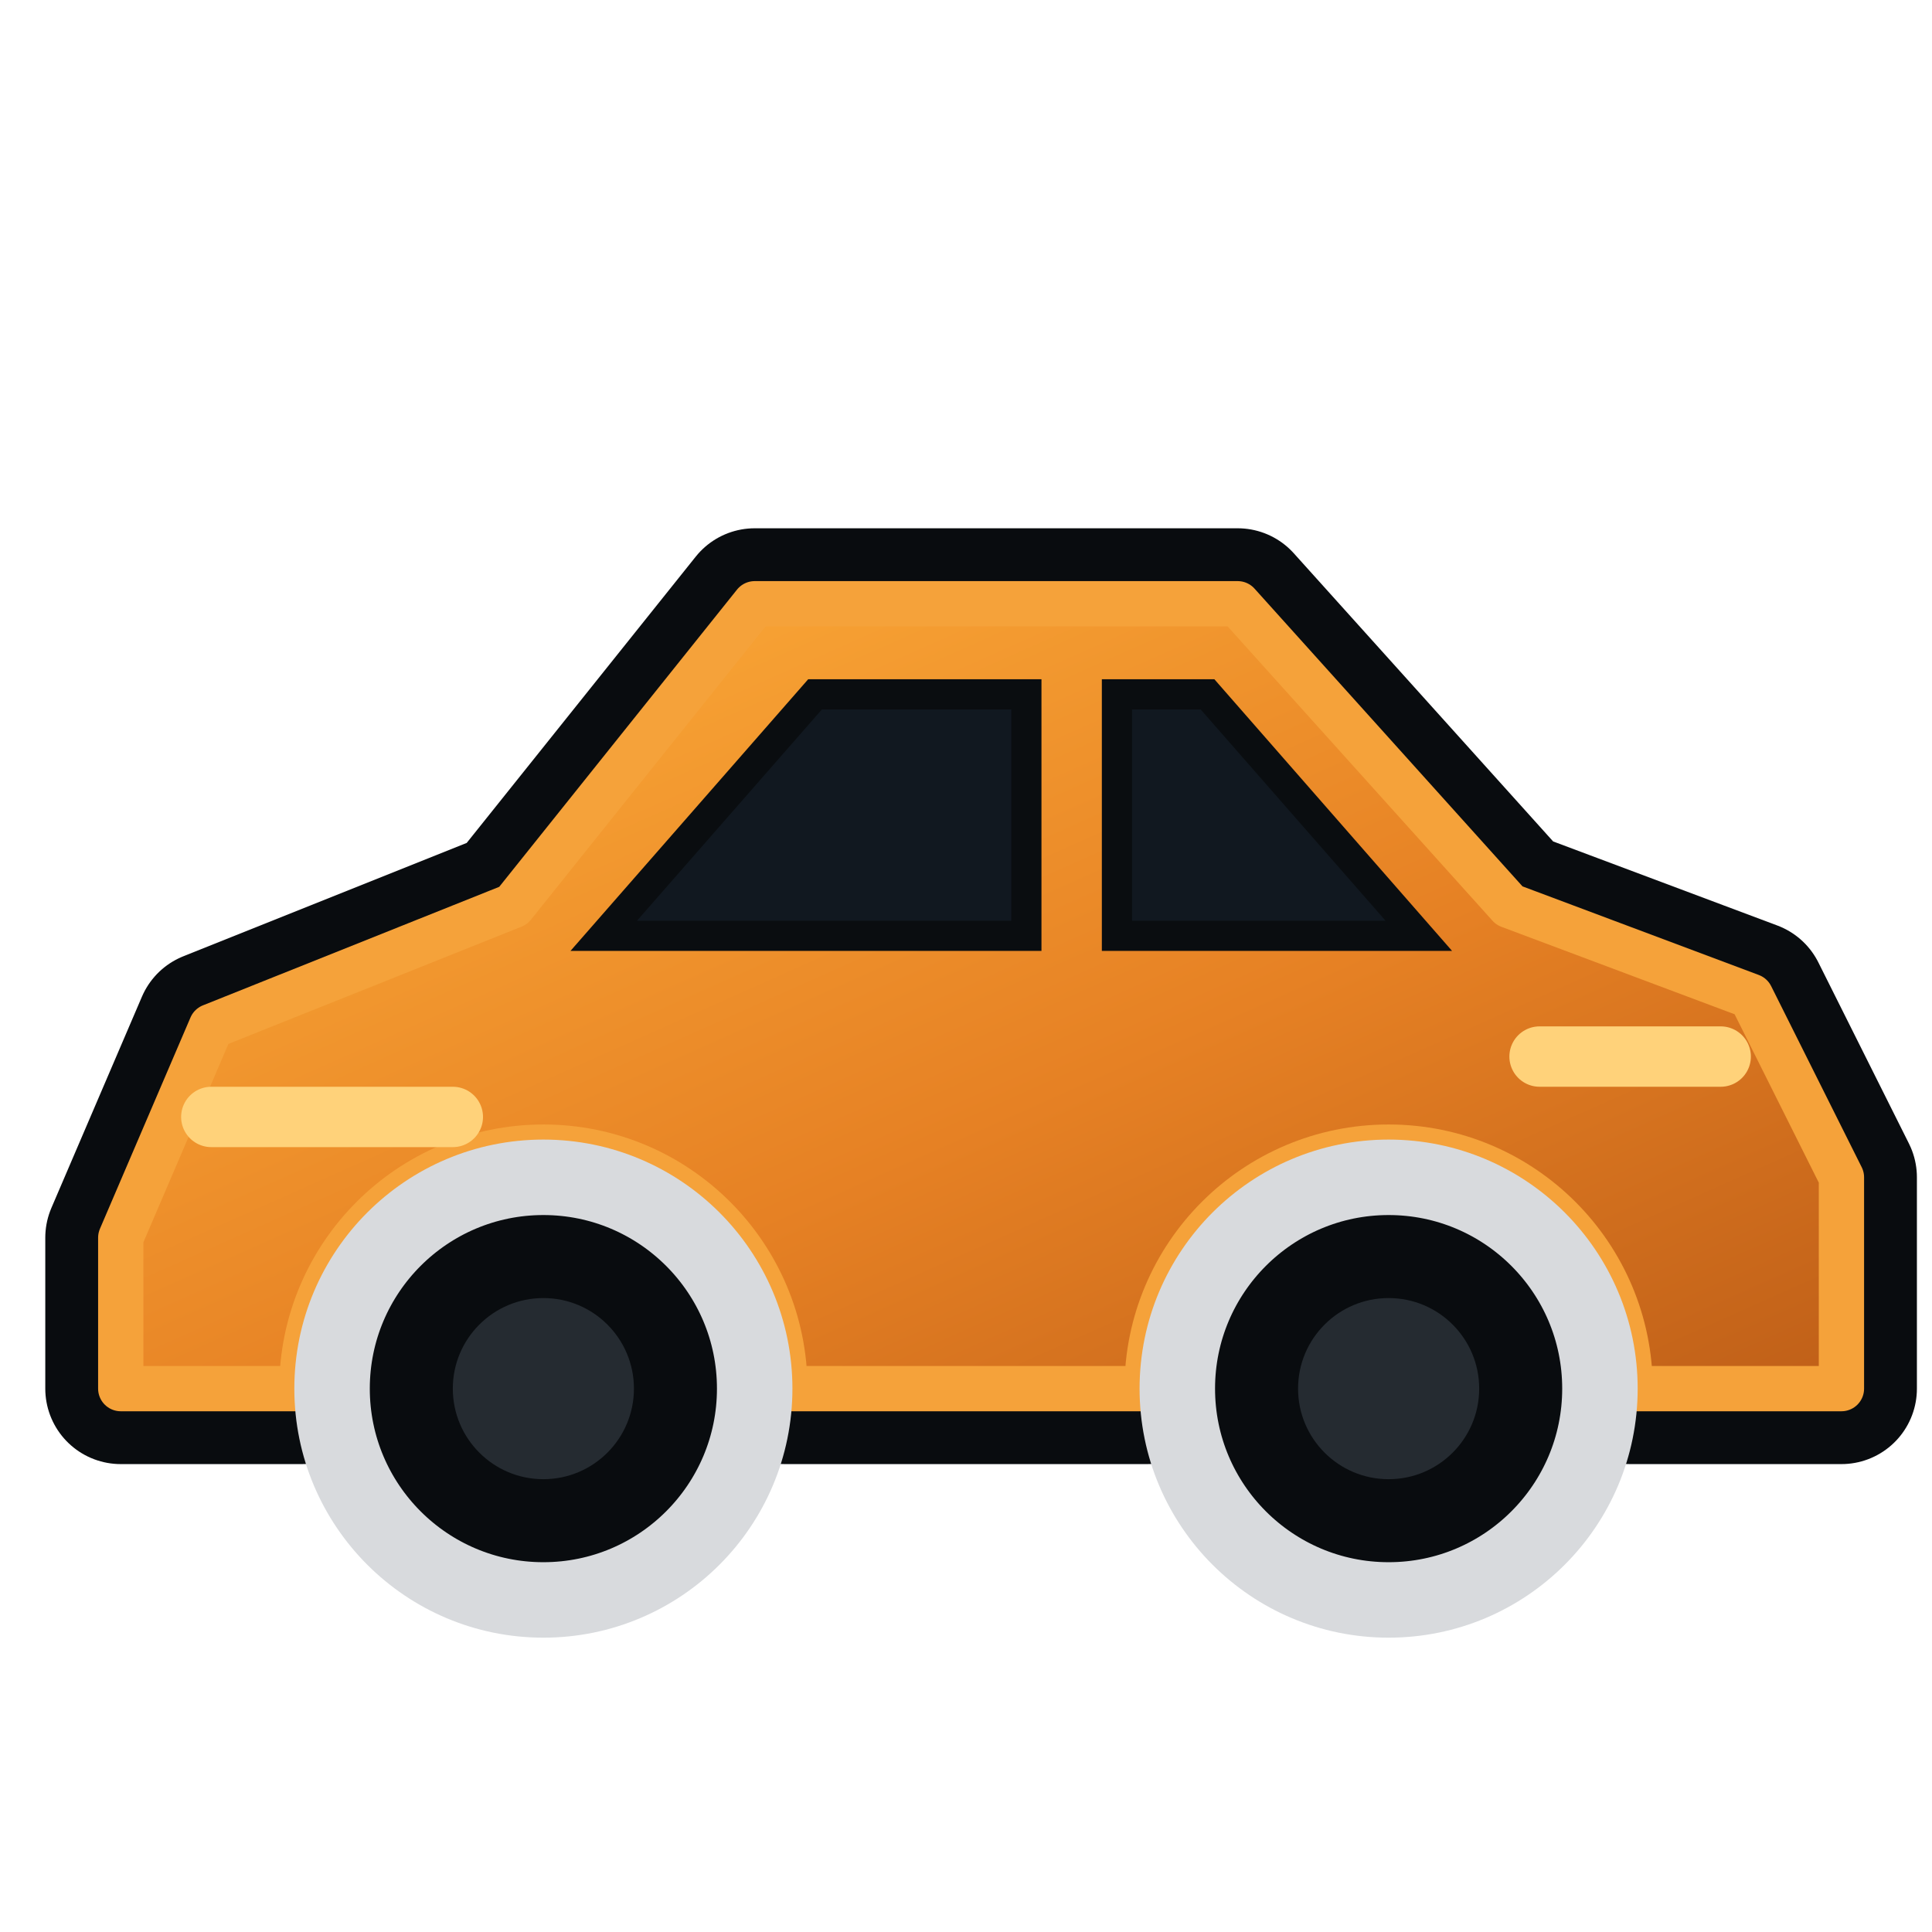
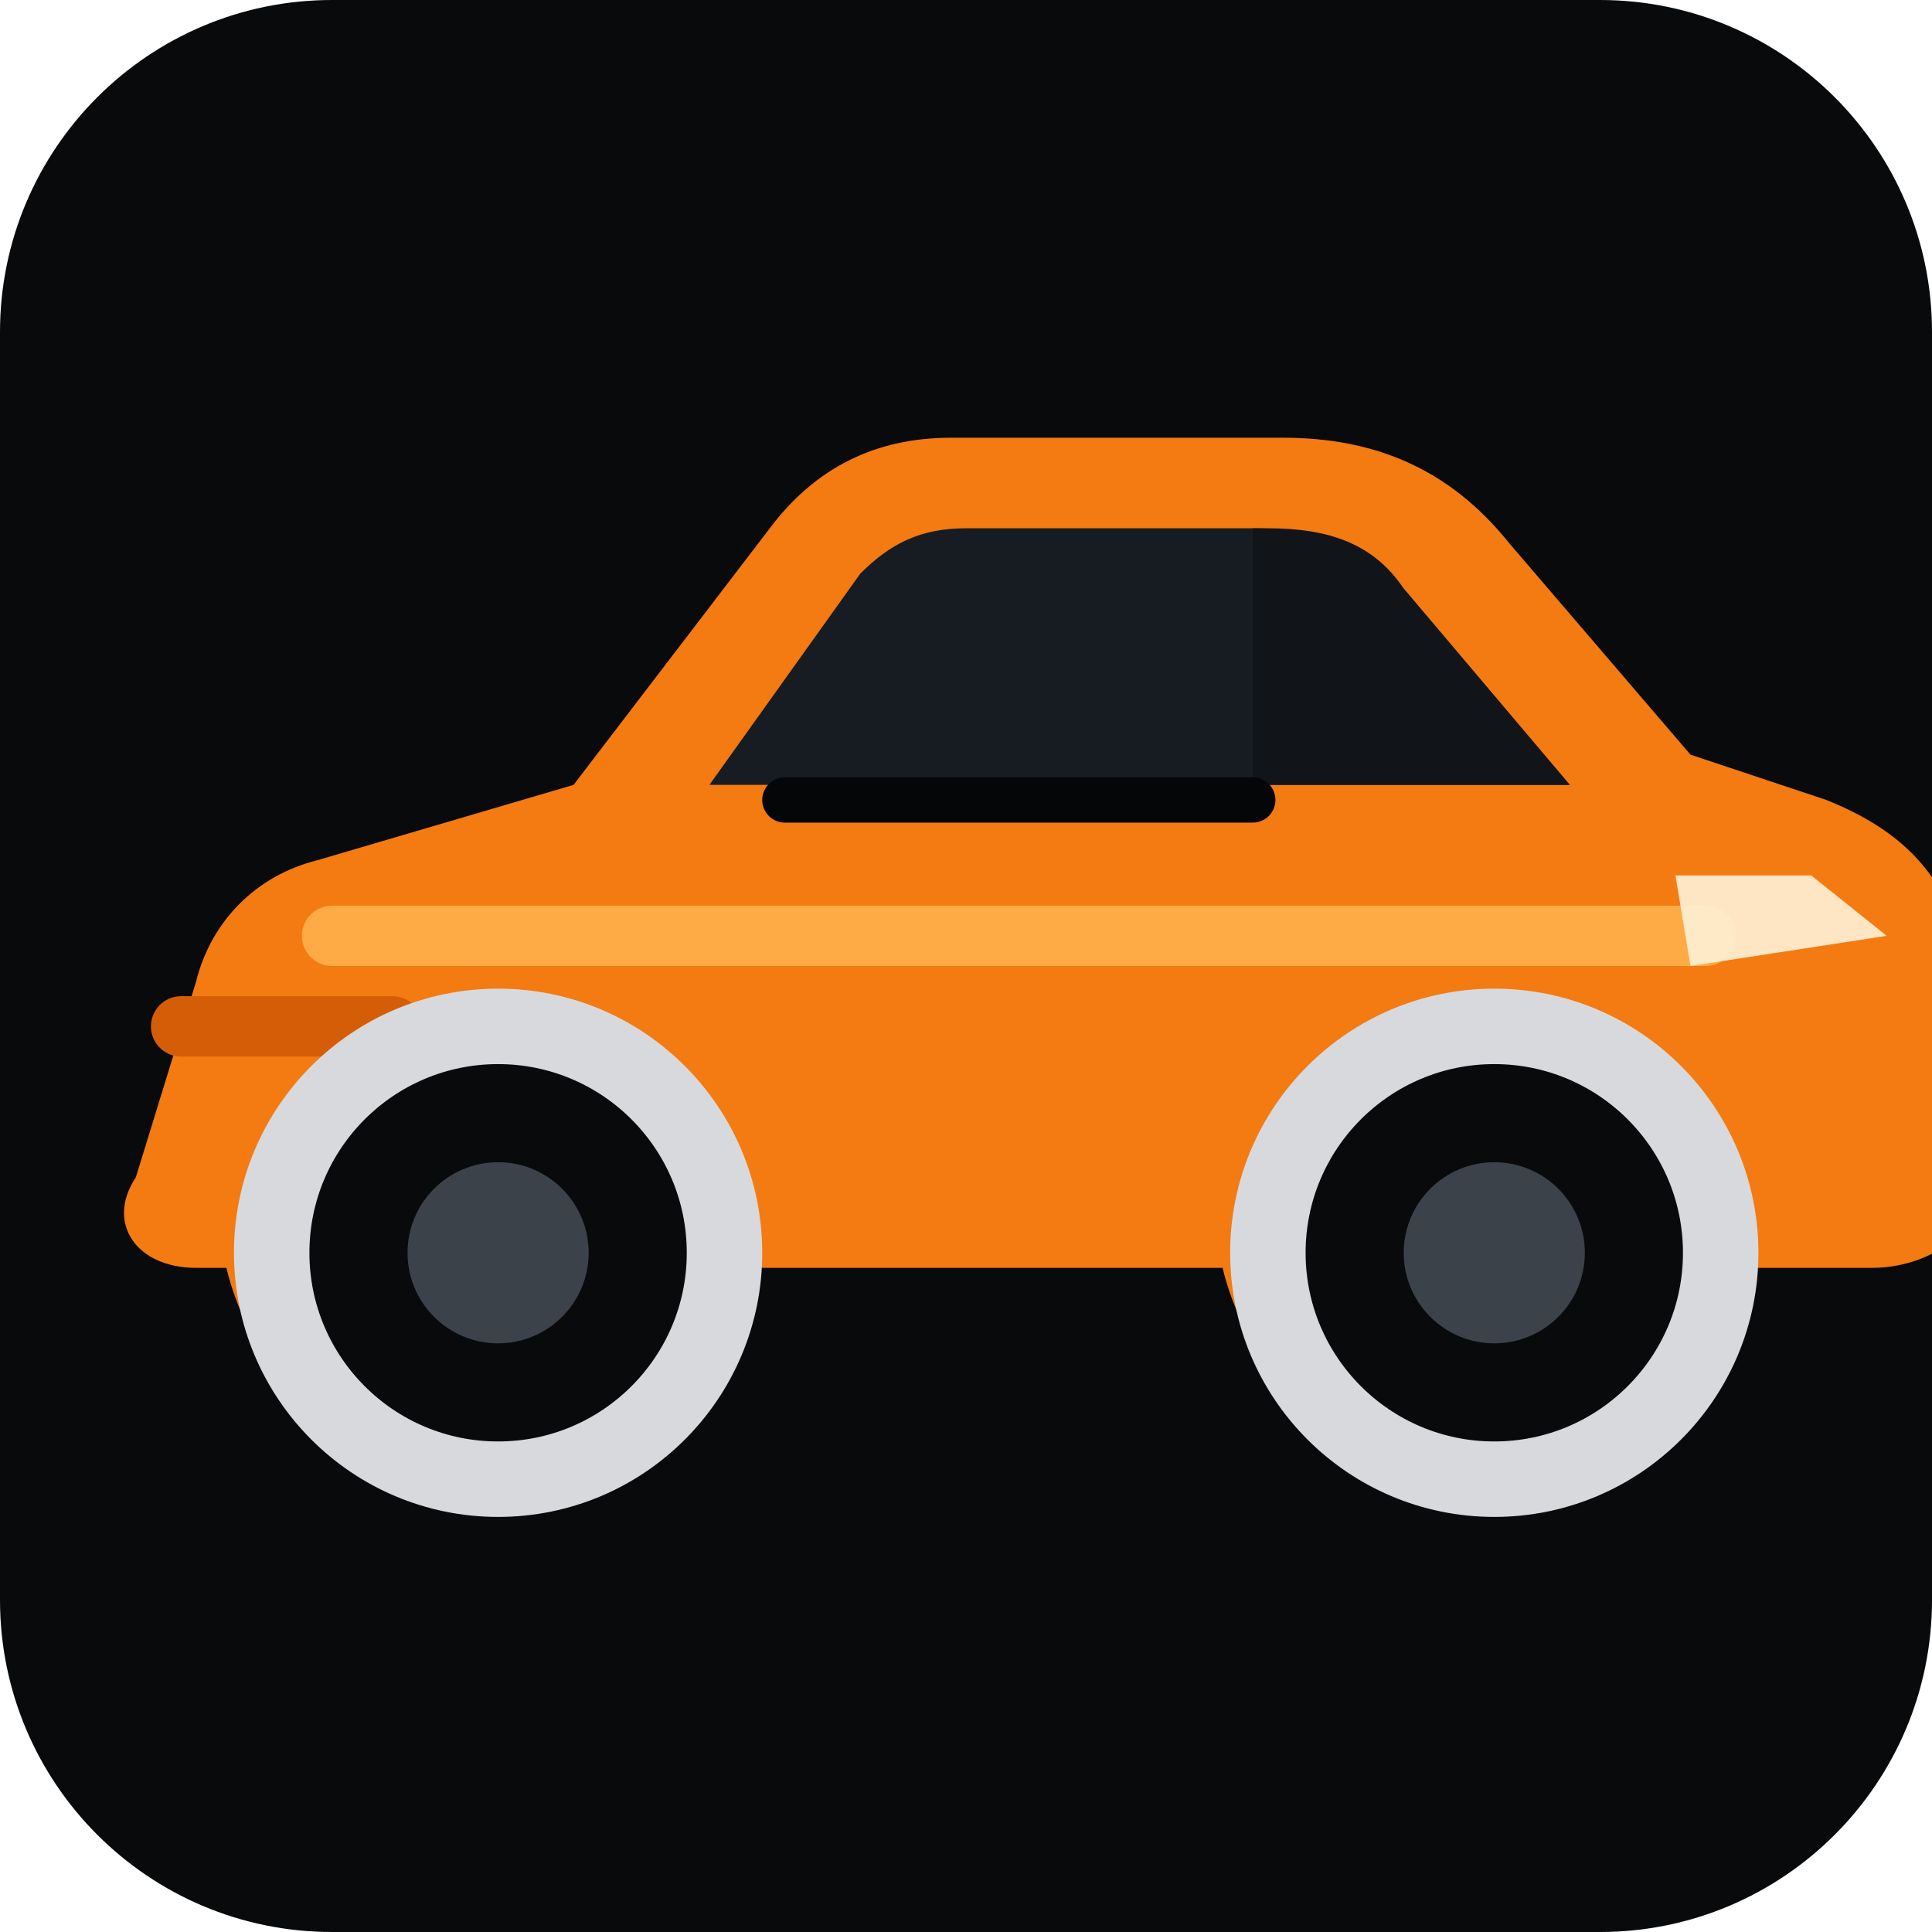
- <svg xmlns="http://www.w3.org/2000/svg" viewBox="0 0 64 64" role="img" aria-label="Orange sports car">
-   <defs>
-     <linearGradient id="paint" x1="0" y1="0" x2="1" y2="1">
-       <stop offset="0" stop-color="#ffb13b" />
-       <stop offset="0.58" stop-color="#e68124" />
-       <stop offset="1" stop-color="#bf5f18" />
-     </linearGradient>
-   </defs>
-   <path d="M4 41 7 34l10-4 8-10h16l9 10 8 3 3 6v7h-7a8 8 0 0 0-16 0H26a8 8 0 0 0-16 0H4Z" fill="#090c0f" stroke="#090c0f" stroke-width="5" stroke-linejoin="round" />
-   <path d="M4 41 7 34l10-4 8-10h16l9 10 8 3 3 6v7h-7a8 8 0 0 0-16 0H26a8 8 0 0 0-16 0H4Z" fill="url(#paint)" stroke="#f5a23a" stroke-width="1.5" stroke-linejoin="round" />
-   <path d="M27 23h7v8H20Zm10 0h3l7 8H37Z" fill="#111820" stroke="#0a0d10" stroke-width="1" />
-   <path d="M7 37h8M51 35h6" stroke="#ffd27a" stroke-width="2" stroke-linecap="round" />
-   <circle cx="18" cy="46" r="7" fill="#090c0f" stroke="#d8dadd" stroke-width="2.5" />
-   <circle cx="18" cy="46" r="3" fill="#252b31" />
-   <circle cx="46" cy="46" r="7" fill="#090c0f" stroke="#d8dadd" stroke-width="2.5" />
-   <circle cx="46" cy="46" r="3" fill="#252b31" />
+ <svg xmlns="http://www.w3.org/2000/svg" viewBox="0 0 128 128">
+   <rect width="128" height="128" rx="22" fill="#080a0c" />
+   <path d="M9 78 13 65c1-4 4-7 8-8l17-5 13-17c3-4 7-6 12-6h22c6 0 11 2 15 7l12 14 9 3c5 2 8 5 9 10l2 12c1 5-3 9-8 9h-8a18 18 0 0 1-35 0H50a18 18 0 0 1-35 0h-2c-4 0-6-3-4-6Z" fill="#f47a12" />
+   <path d="M47 52 57 38c2-2 4-3 7-3h19c4 0 7 1 10 4l11 13H47Z" fill="#171c22" />
+   <path d="m93 39 11 13H83V35h1c4 0 7 1 9 4Z" fill="#111519" />
+   <path d="M22 62h91" stroke="#ffb04a" stroke-width="4" stroke-linecap="round" opacity=".9" />
+   <path d="M111 58h9l5 4-13 2Z" fill="#fff1d6" opacity=".9" />
+   <path d="M12 68h14" stroke="#d65d08" stroke-width="4" stroke-linecap="round" />
+   <path d="M52 53h31" stroke="#050607" stroke-width="3" stroke-linecap="round" />
+   <circle cx="33" cy="83" r="15" fill="#080a0c" stroke="#d7d9dc" stroke-width="5" />
+   <circle cx="33" cy="83" r="6" fill="#3c4249" />
+   <circle cx="99" cy="83" r="15" fill="#080a0c" stroke="#d7d9dc" stroke-width="5" />
+   <circle cx="99" cy="83" r="6" fill="#3c4249" />
</svg>
